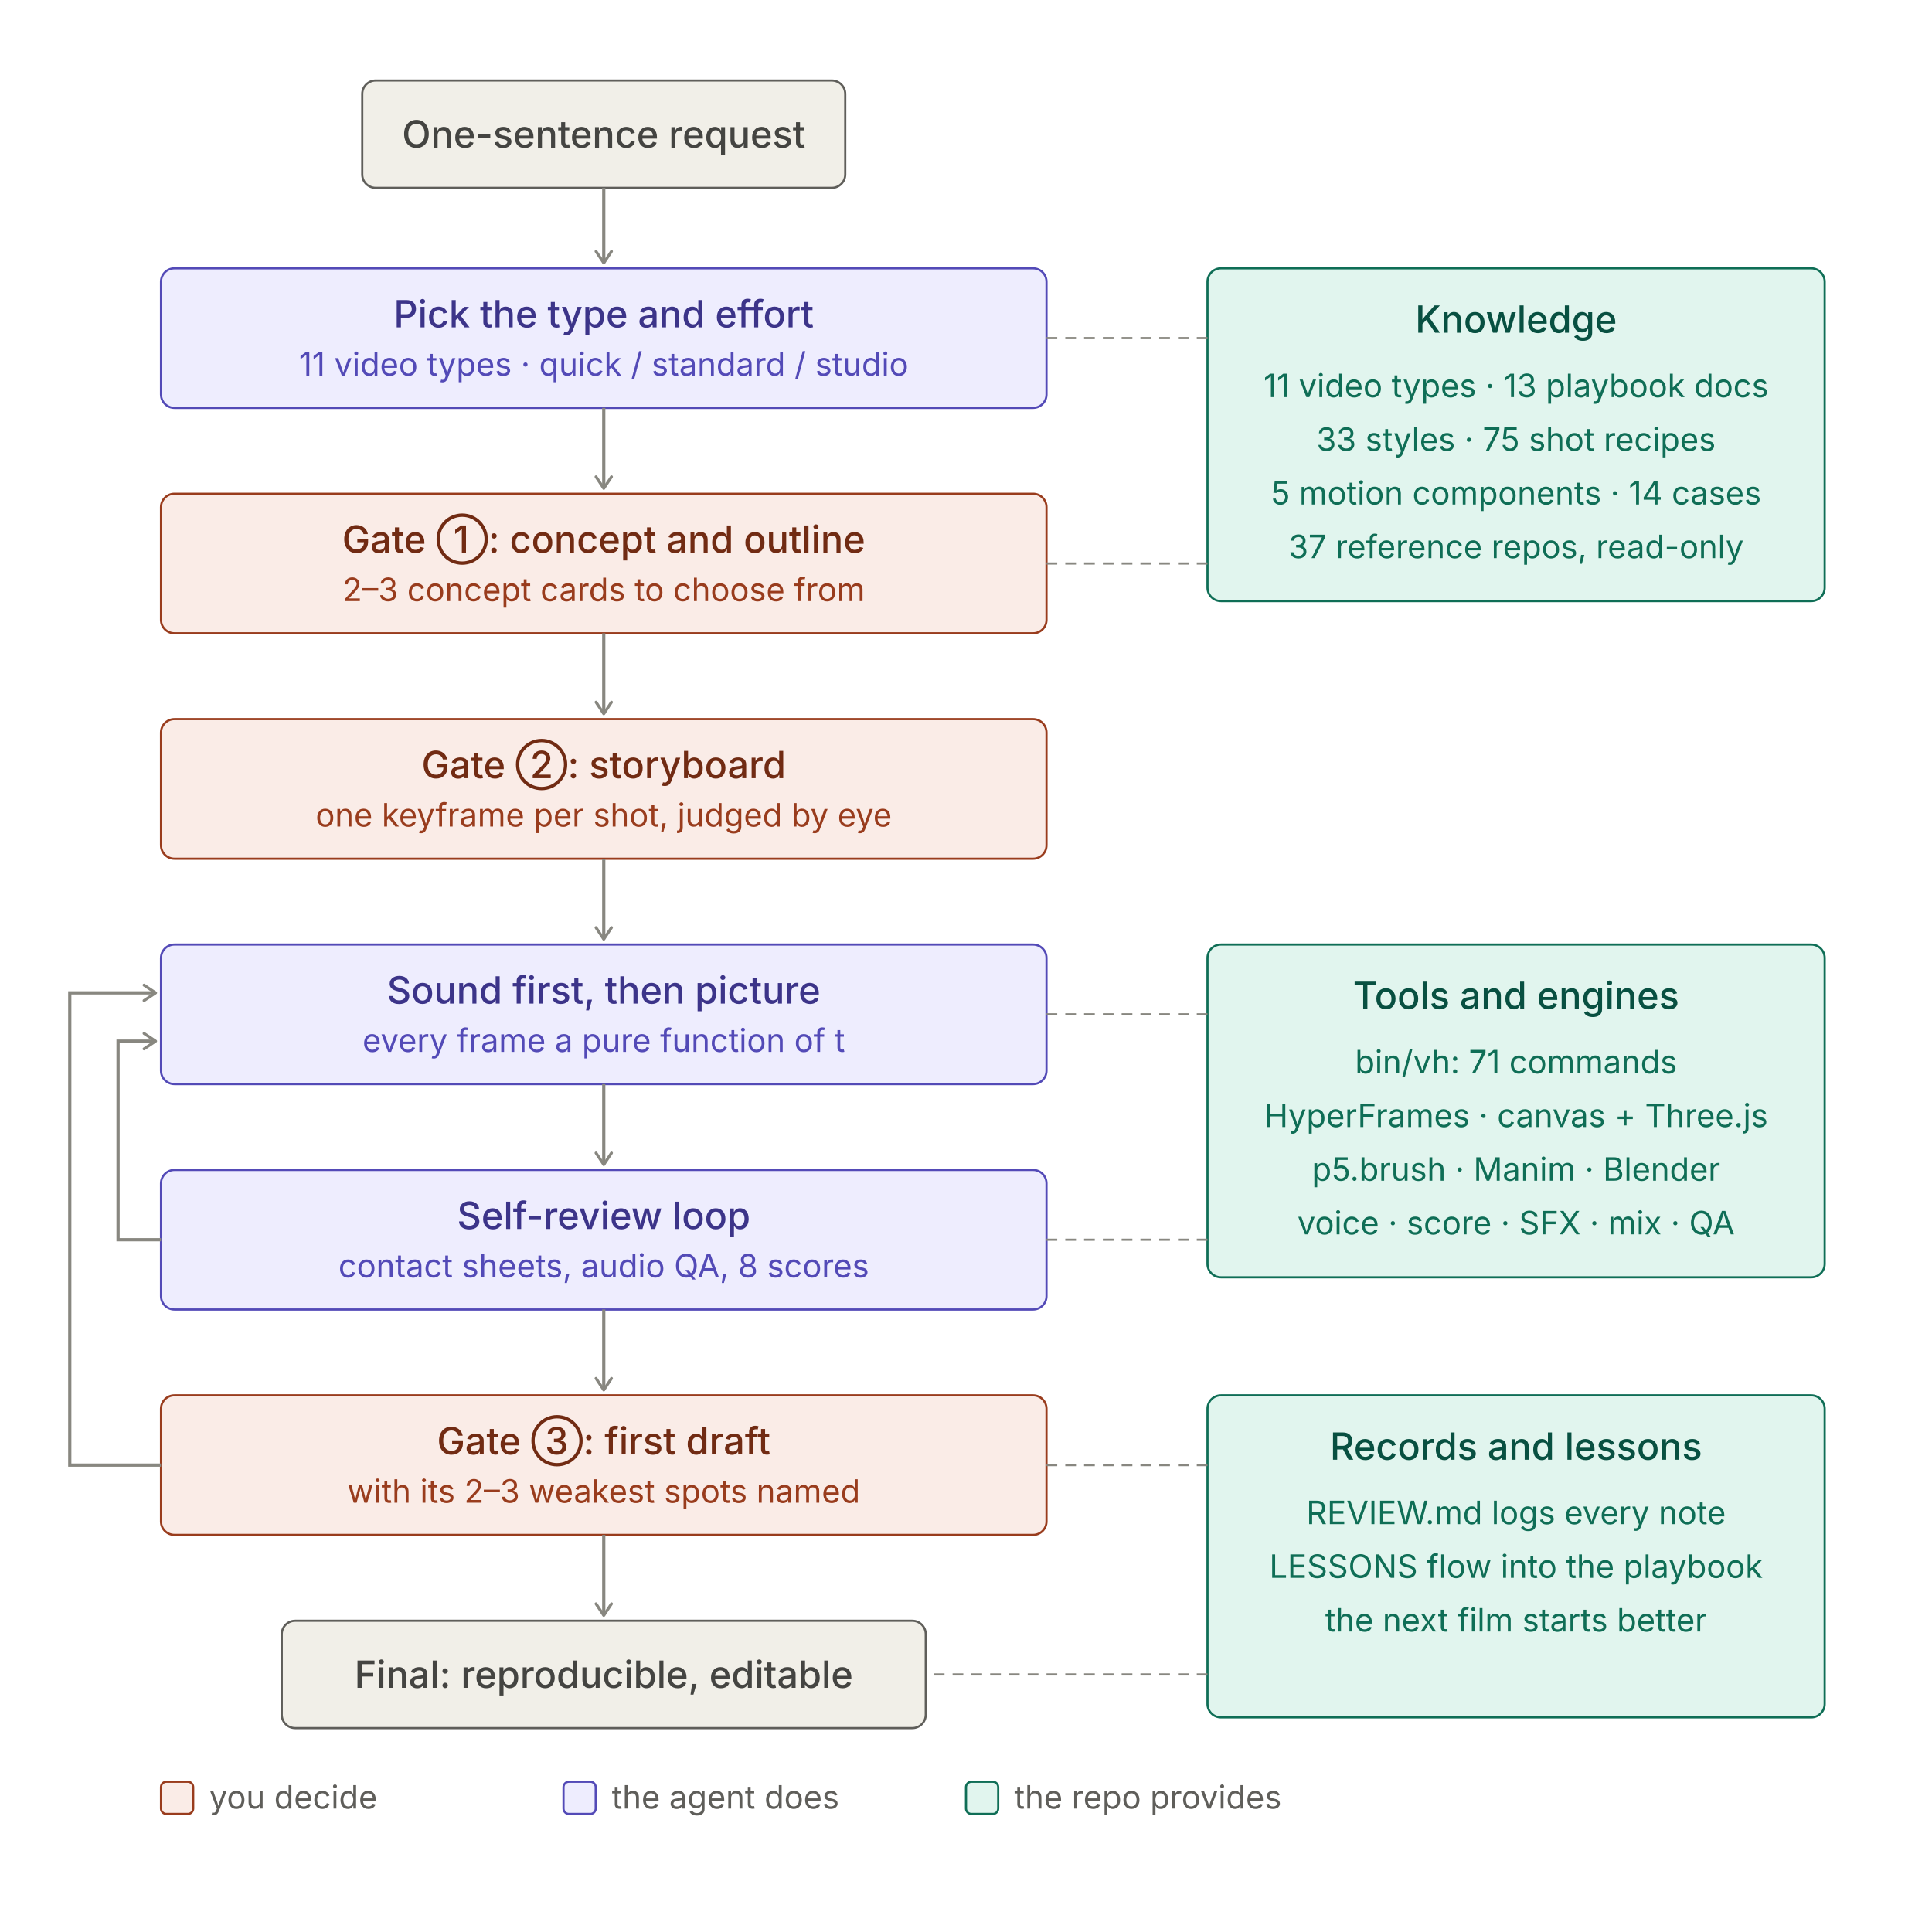
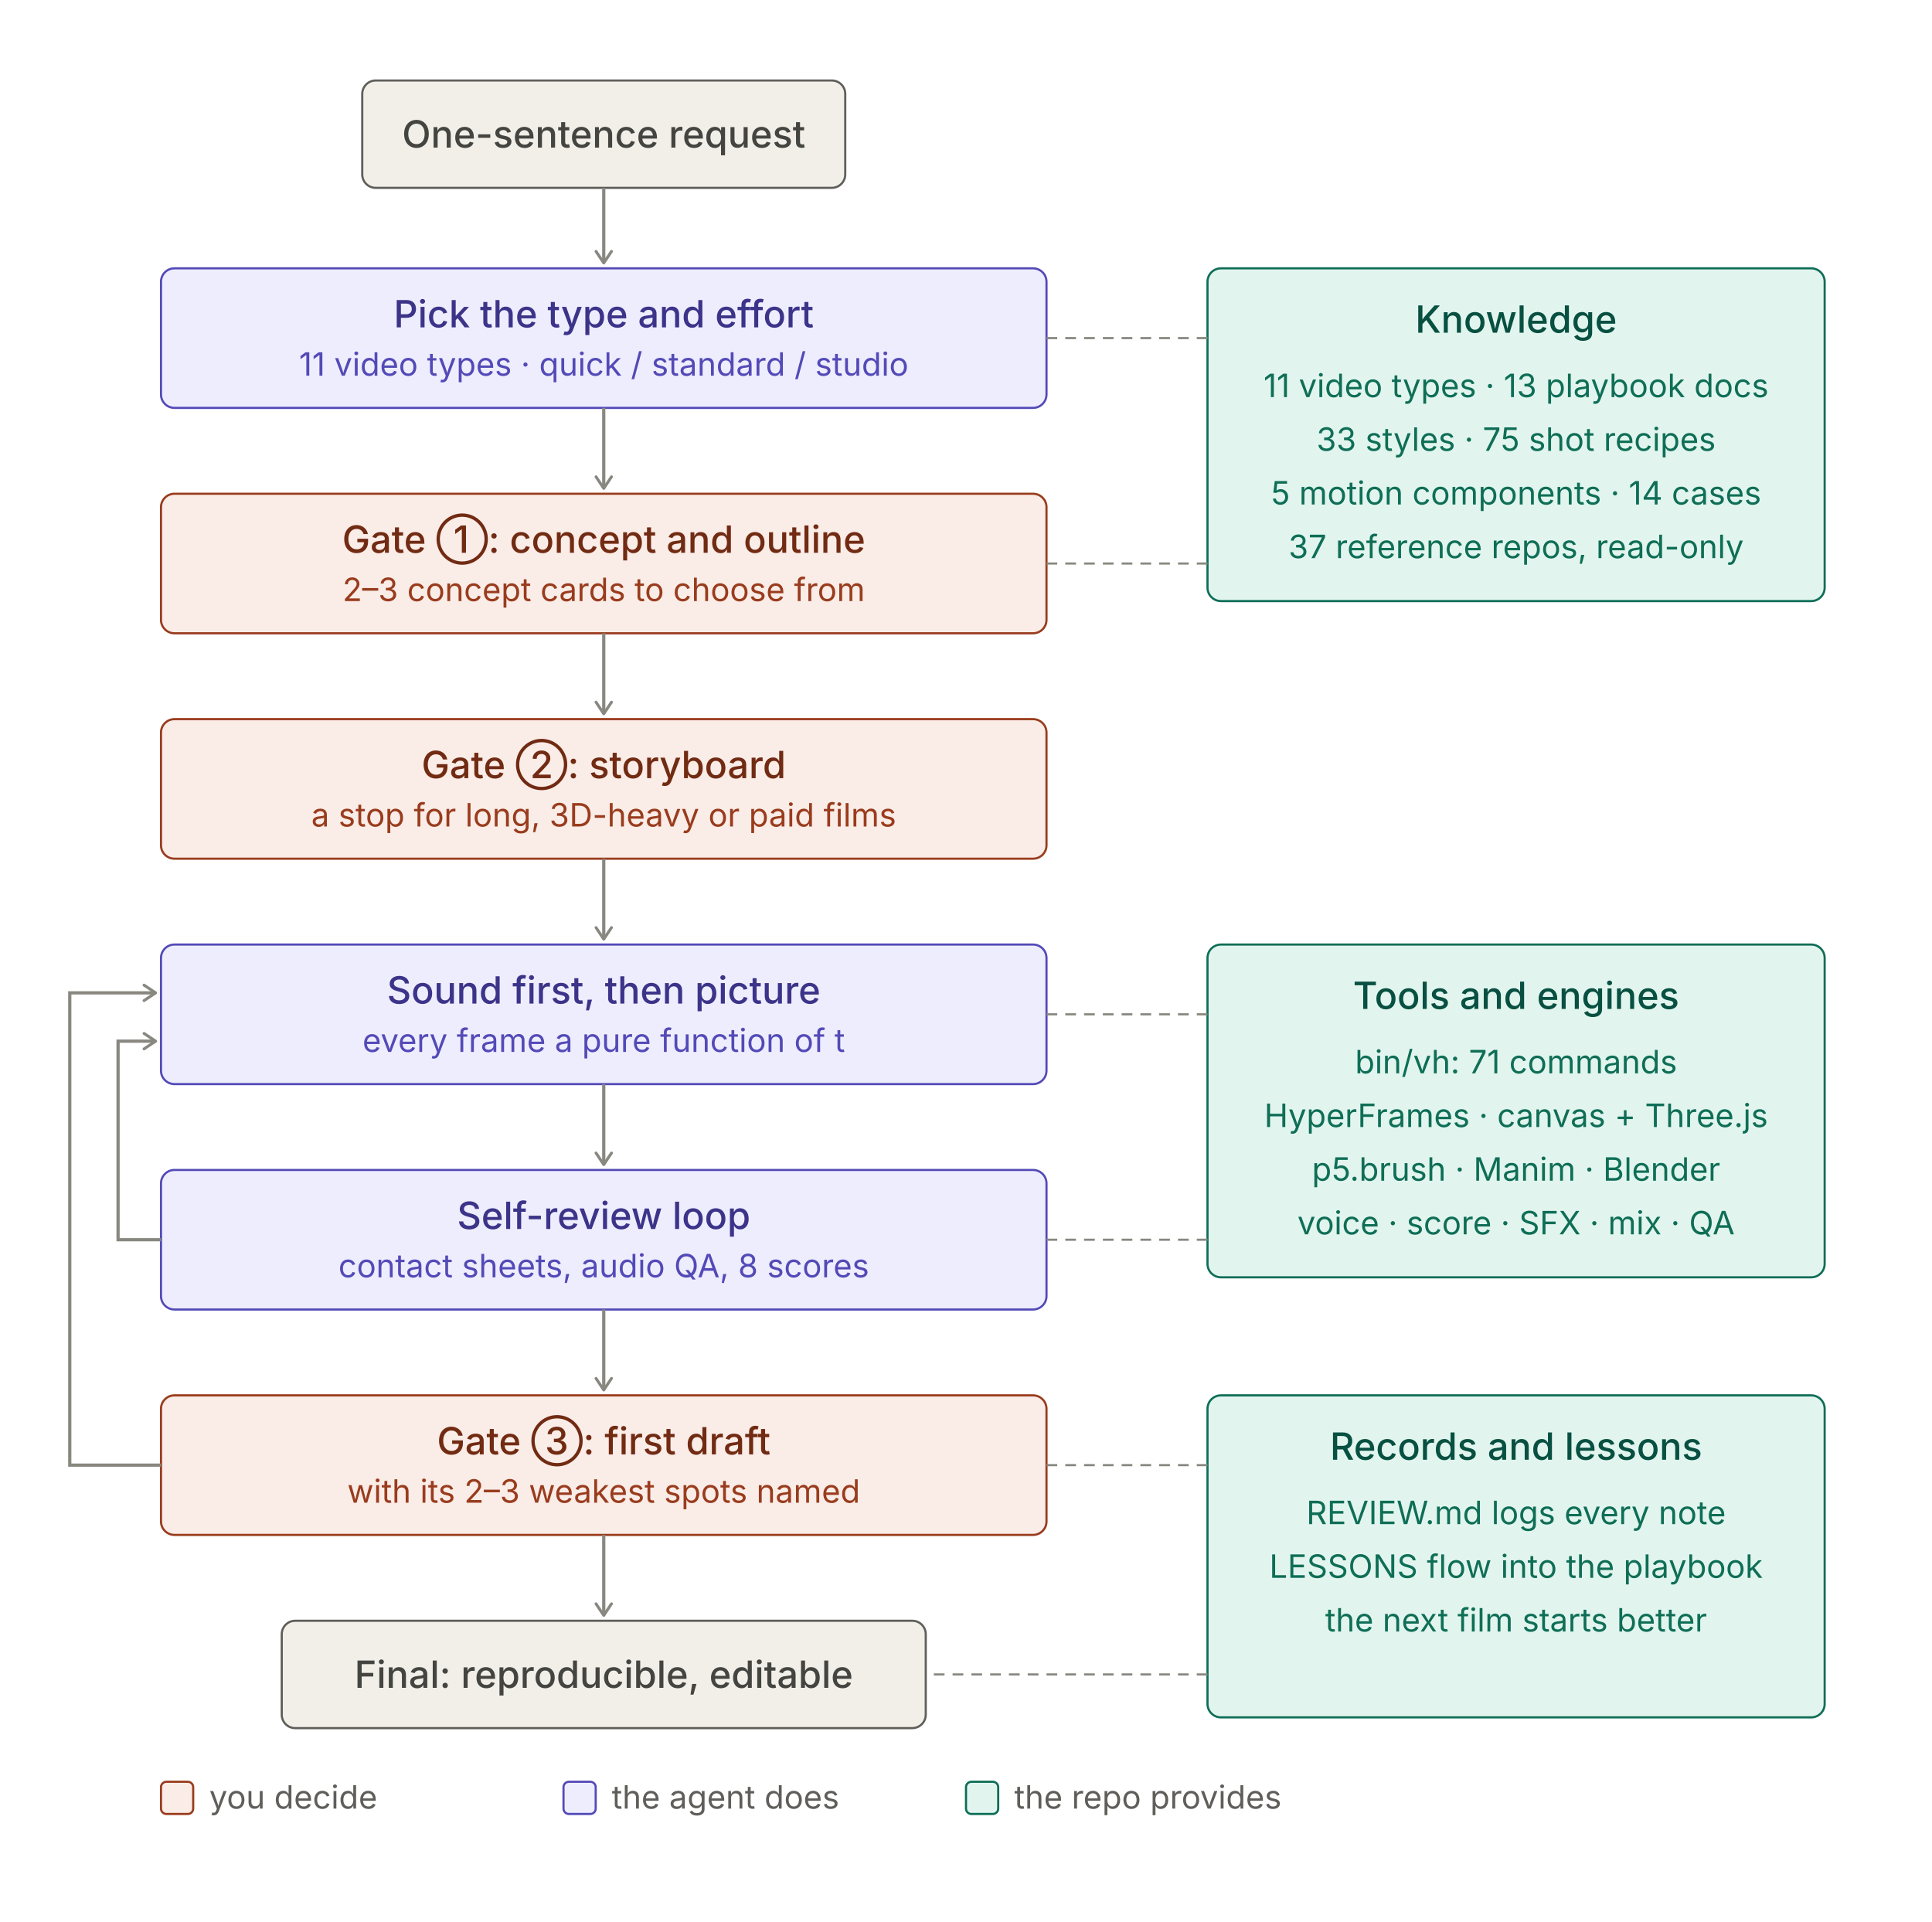
<svg xmlns="http://www.w3.org/2000/svg" width="720" height="716" viewBox="0 0 720 716" role="img">
  <style>
.t{font:500 14px system-ui,-apple-system,"PingFang SC","Noto Sans SC","Microsoft YaHei",sans-serif}
.s{font:400 12px system-ui,-apple-system,"PingFang SC","Noto Sans SC","Microsoft YaHei",sans-serif}
rect{stroke-width:0.8}
.pu rect{fill:#EEEDFE;stroke:#534AB7}.pu .t{fill:#3C3489}.pu .s{fill:#534AB7}
.co rect{fill:#FAECE7;stroke:#993C1D}.co .t{fill:#712B13}.co .s{fill:#993C1D}
.te rect{fill:#E1F5EE;stroke:#0F6E56}.te .t{fill:#085041}.te .s{fill:#0F6E56}
.gr rect{fill:#F1EFE8;stroke:#5F5E5A}.gr .t{fill:#444441}.gr .s{fill:#5F5E5A}
.ar{stroke:#888780;stroke-width:1.2;fill:none}.ld{stroke:#888780;stroke-width:0.8;stroke-dasharray:4 3;fill:none}
.ah{stroke:#888780;fill:none}.lg{fill:#5F5E5A}
@media (prefers-color-scheme:dark){
.pu rect{fill:#3C3489;stroke:#AFA9EC}.pu .t{fill:#EEEDFE}.pu .s{fill:#CECBF6}
.co rect{fill:#712B13;stroke:#F0997B}.co .t{fill:#FAECE7}.co .s{fill:#F5C4B3}
.te rect{fill:#085041;stroke:#5DCAA5}.te .t{fill:#E1F5EE}.te .s{fill:#9FE1CB}
.gr rect{fill:#444441;stroke:#B4B2A9}.gr .t{fill:#F1EFE8}.gr .s{fill:#D3D1C7}
.ar,.ld,.ah{stroke:#B4B2A9}.lg{fill:#B4B2A9}}
</style>
  <defs>
    <marker id="a" viewBox="0 0 10 10" refX="8" refY="5" markerWidth="6" markerHeight="6" orient="auto-start-reverse">
      <path class="ah" d="M2 1L8 5L2 9" stroke-width="1.5" stroke-linecap="round" stroke-linejoin="round" />
    </marker>
  </defs>
  <g class="gr">
    <rect x="135.0" y="30" width="180" height="40" rx="5" />
    <text class="t" x="225.0" y="55.0" text-anchor="middle">One-sentence request</text>
  </g>
  <line class="ar" x1="225.0" y1="70" x2="225.0" y2="98" marker-end="url(#a)" />
  <g class="pu">
    <rect x="60" y="100" width="330" height="52" rx="5" />
    <text class="t" x="225.0" y="122" text-anchor="middle">Pick the type and effort</text>
    <text class="s" x="225.0" y="140" text-anchor="middle">11 video types · quick / standard / studio</text>
  </g>
  <line class="ar" x1="225.0" y1="152" x2="225.0" y2="182" marker-end="url(#a)" />
  <g class="co">
    <rect x="60" y="184" width="330" height="52" rx="5" />
    <text class="t" x="225.0" y="206" text-anchor="middle">Gate ①: concept and outline</text>
    <text class="s" x="225.0" y="224" text-anchor="middle">2–3 concept cards to choose from</text>
  </g>
  <line class="ar" x1="225.0" y1="236" x2="225.0" y2="266" marker-end="url(#a)" />
  <g class="co">
    <rect x="60" y="268" width="330" height="52" rx="5" />
    <text class="t" x="225.0" y="290" text-anchor="middle">Gate ②: storyboard</text>
-     <text class="s" x="225.0" y="308" text-anchor="middle">one keyframe per shot, judged by eye</text>
+     <text class="s" x="225.0" y="308" text-anchor="middle">a stop for long, 3D-heavy or paid films</text>
  </g>
  <line class="ar" x1="225.0" y1="320" x2="225.0" y2="350" marker-end="url(#a)" />
  <g class="pu">
    <rect x="60" y="352" width="330" height="52" rx="5" />
    <text class="t" x="225.0" y="374" text-anchor="middle">Sound first, then picture</text>
    <text class="s" x="225.0" y="392" text-anchor="middle">every frame a pure function of t</text>
  </g>
  <line class="ar" x1="225.0" y1="404" x2="225.0" y2="434" marker-end="url(#a)" />
  <g class="pu">
    <rect x="60" y="436" width="330" height="52" rx="5" />
    <text class="t" x="225.0" y="458" text-anchor="middle">Self-review loop</text>
    <text class="s" x="225.0" y="476" text-anchor="middle">contact sheets, audio QA, 8 scores</text>
  </g>
  <line class="ar" x1="225.0" y1="488" x2="225.0" y2="518" marker-end="url(#a)" />
  <g class="co">
    <rect x="60" y="520" width="330" height="52" rx="5" />
    <text class="t" x="225.0" y="542" text-anchor="middle">Gate ③: first draft</text>
    <text class="s" x="225.0" y="560" text-anchor="middle">with its 2–3 weakest spots named</text>
  </g>
  <line class="ar" x1="225.0" y1="572" x2="225.0" y2="602" marker-end="url(#a)" />
  <g class="gr">
    <rect x="105.0" y="604" width="240" height="40" rx="5" />
    <text class="t" x="225.0" y="629.0" text-anchor="middle">Final: reproducible, editable</text>
  </g>
  <path class="ar" d="M60 462 H44 V388 H58" marker-end="url(#a)" />
  <path class="ar" d="M60 546 H26 V370 H58" marker-end="url(#a)" />
  <g class="te">
    <rect x="450" y="100" width="230" height="124" rx="5" />
    <text class="t" x="565.0" y="124" text-anchor="middle">Knowledge</text>
    <text class="s" x="565.0" y="148" text-anchor="middle">11 video types · 13 playbook docs</text>
    <text class="s" x="565.0" y="168" text-anchor="middle">33 styles · 75 shot recipes</text>
    <text class="s" x="565.0" y="188" text-anchor="middle">5 motion components · 14 cases</text>
    <text class="s" x="565.0" y="208" text-anchor="middle">37 reference repos, read-only</text>
  </g>
  <line class="ld" x1="450" y1="126" x2="390" y2="126" />
  <line class="ld" x1="450" y1="210" x2="390" y2="210" />
  <g class="te">
    <rect x="450" y="352" width="230" height="124" rx="5" />
    <text class="t" x="565.0" y="376" text-anchor="middle">Tools and engines</text>
    <text class="s" x="565.0" y="400" text-anchor="middle">bin/vh: 71 commands</text>
    <text class="s" x="565.0" y="420" text-anchor="middle">HyperFrames · canvas + Three.js</text>
    <text class="s" x="565.0" y="440" text-anchor="middle">p5.brush · Manim · Blender</text>
    <text class="s" x="565.0" y="460" text-anchor="middle">voice · score · SFX · mix · QA</text>
  </g>
  <line class="ld" x1="450" y1="378" x2="390" y2="378" />
  <line class="ld" x1="450" y1="462" x2="390" y2="462" />
  <g class="te">
    <rect x="450" y="520" width="230" height="120" rx="5" />
    <text class="t" x="565.0" y="544" text-anchor="middle">Records and lessons</text>
    <text class="s" x="565.0" y="568" text-anchor="middle">REVIEW.md logs every note</text>
    <text class="s" x="565.0" y="588" text-anchor="middle">LESSONS flow into the playbook</text>
    <text class="s" x="565.0" y="608" text-anchor="middle">the next film starts better</text>
  </g>
  <line class="ld" x1="450" y1="546" x2="390" y2="546" />
  <line class="ld" x1="450" y1="624" x2="345.0" y2="624" />
  <g class="co">
    <rect x="60" y="664" width="12" height="12" rx="2" />
  </g>
  <text class="s lg" x="78" y="674">you decide</text>
  <g class="pu">
    <rect x="210" y="664" width="12" height="12" rx="2" />
  </g>
  <text class="s lg" x="228" y="674">the agent does</text>
  <g class="te">
    <rect x="360" y="664" width="12" height="12" rx="2" />
  </g>
  <text class="s lg" x="378" y="674">the repo provides</text>
</svg>
